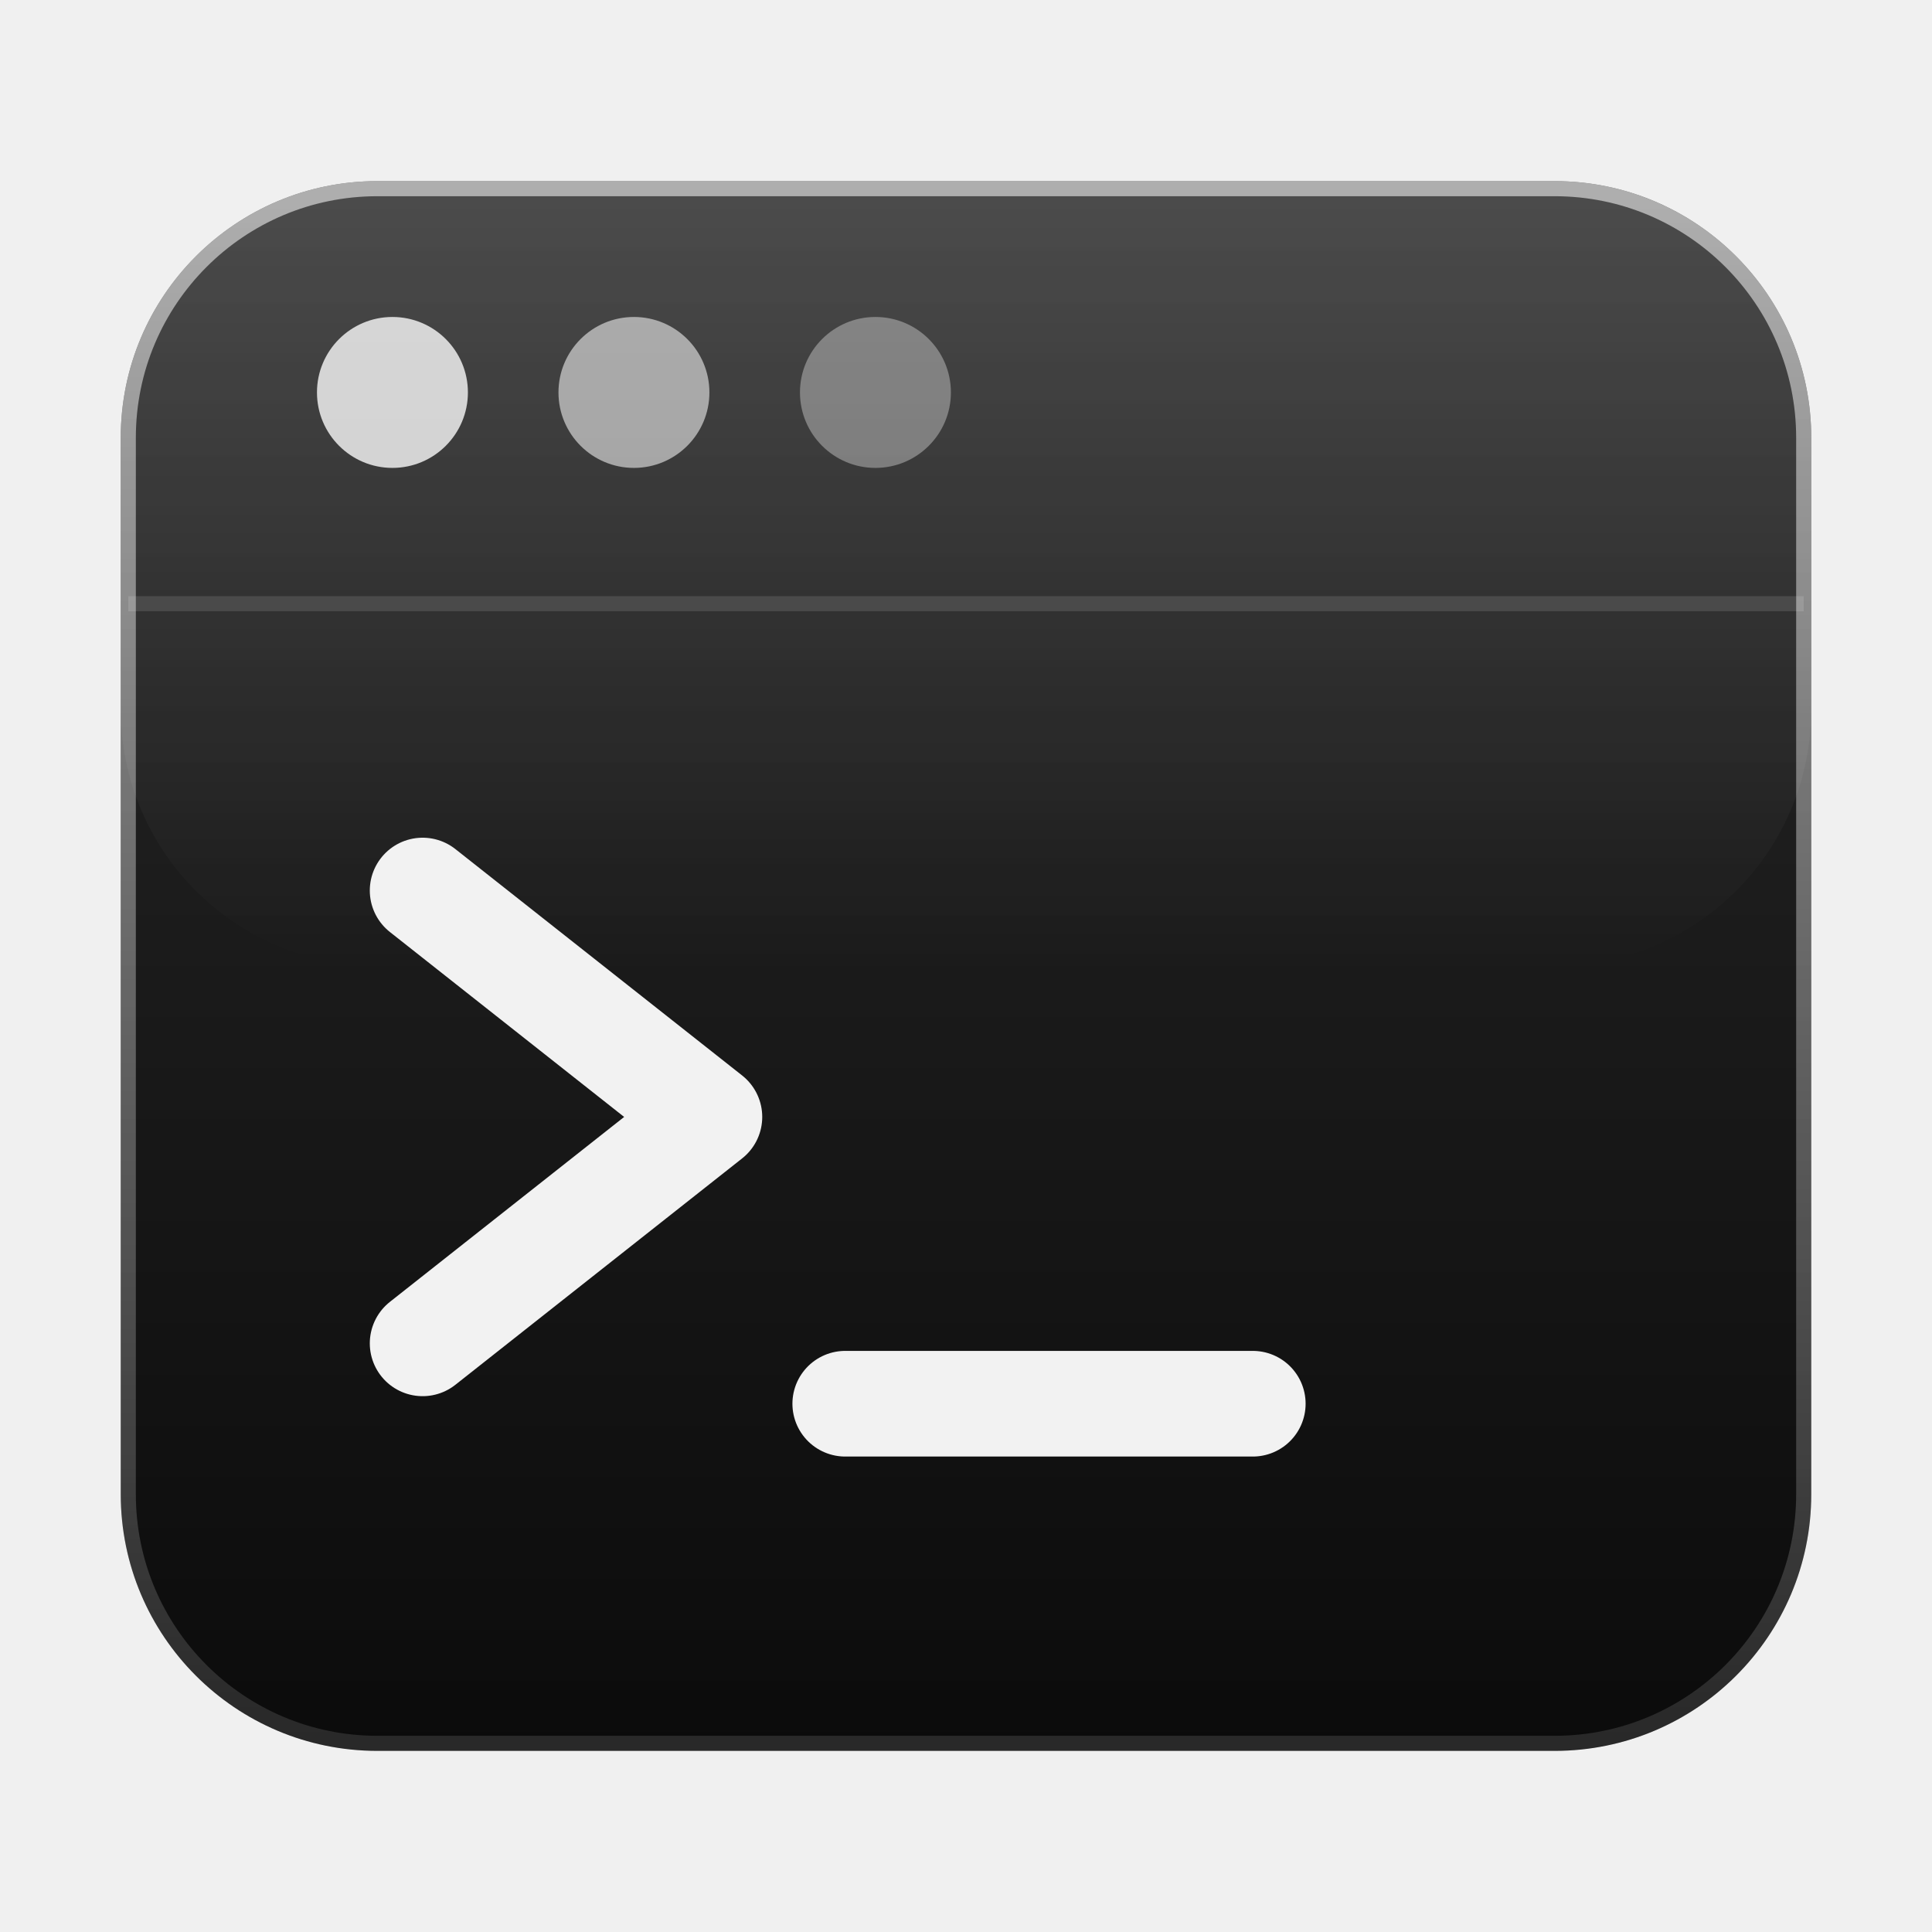
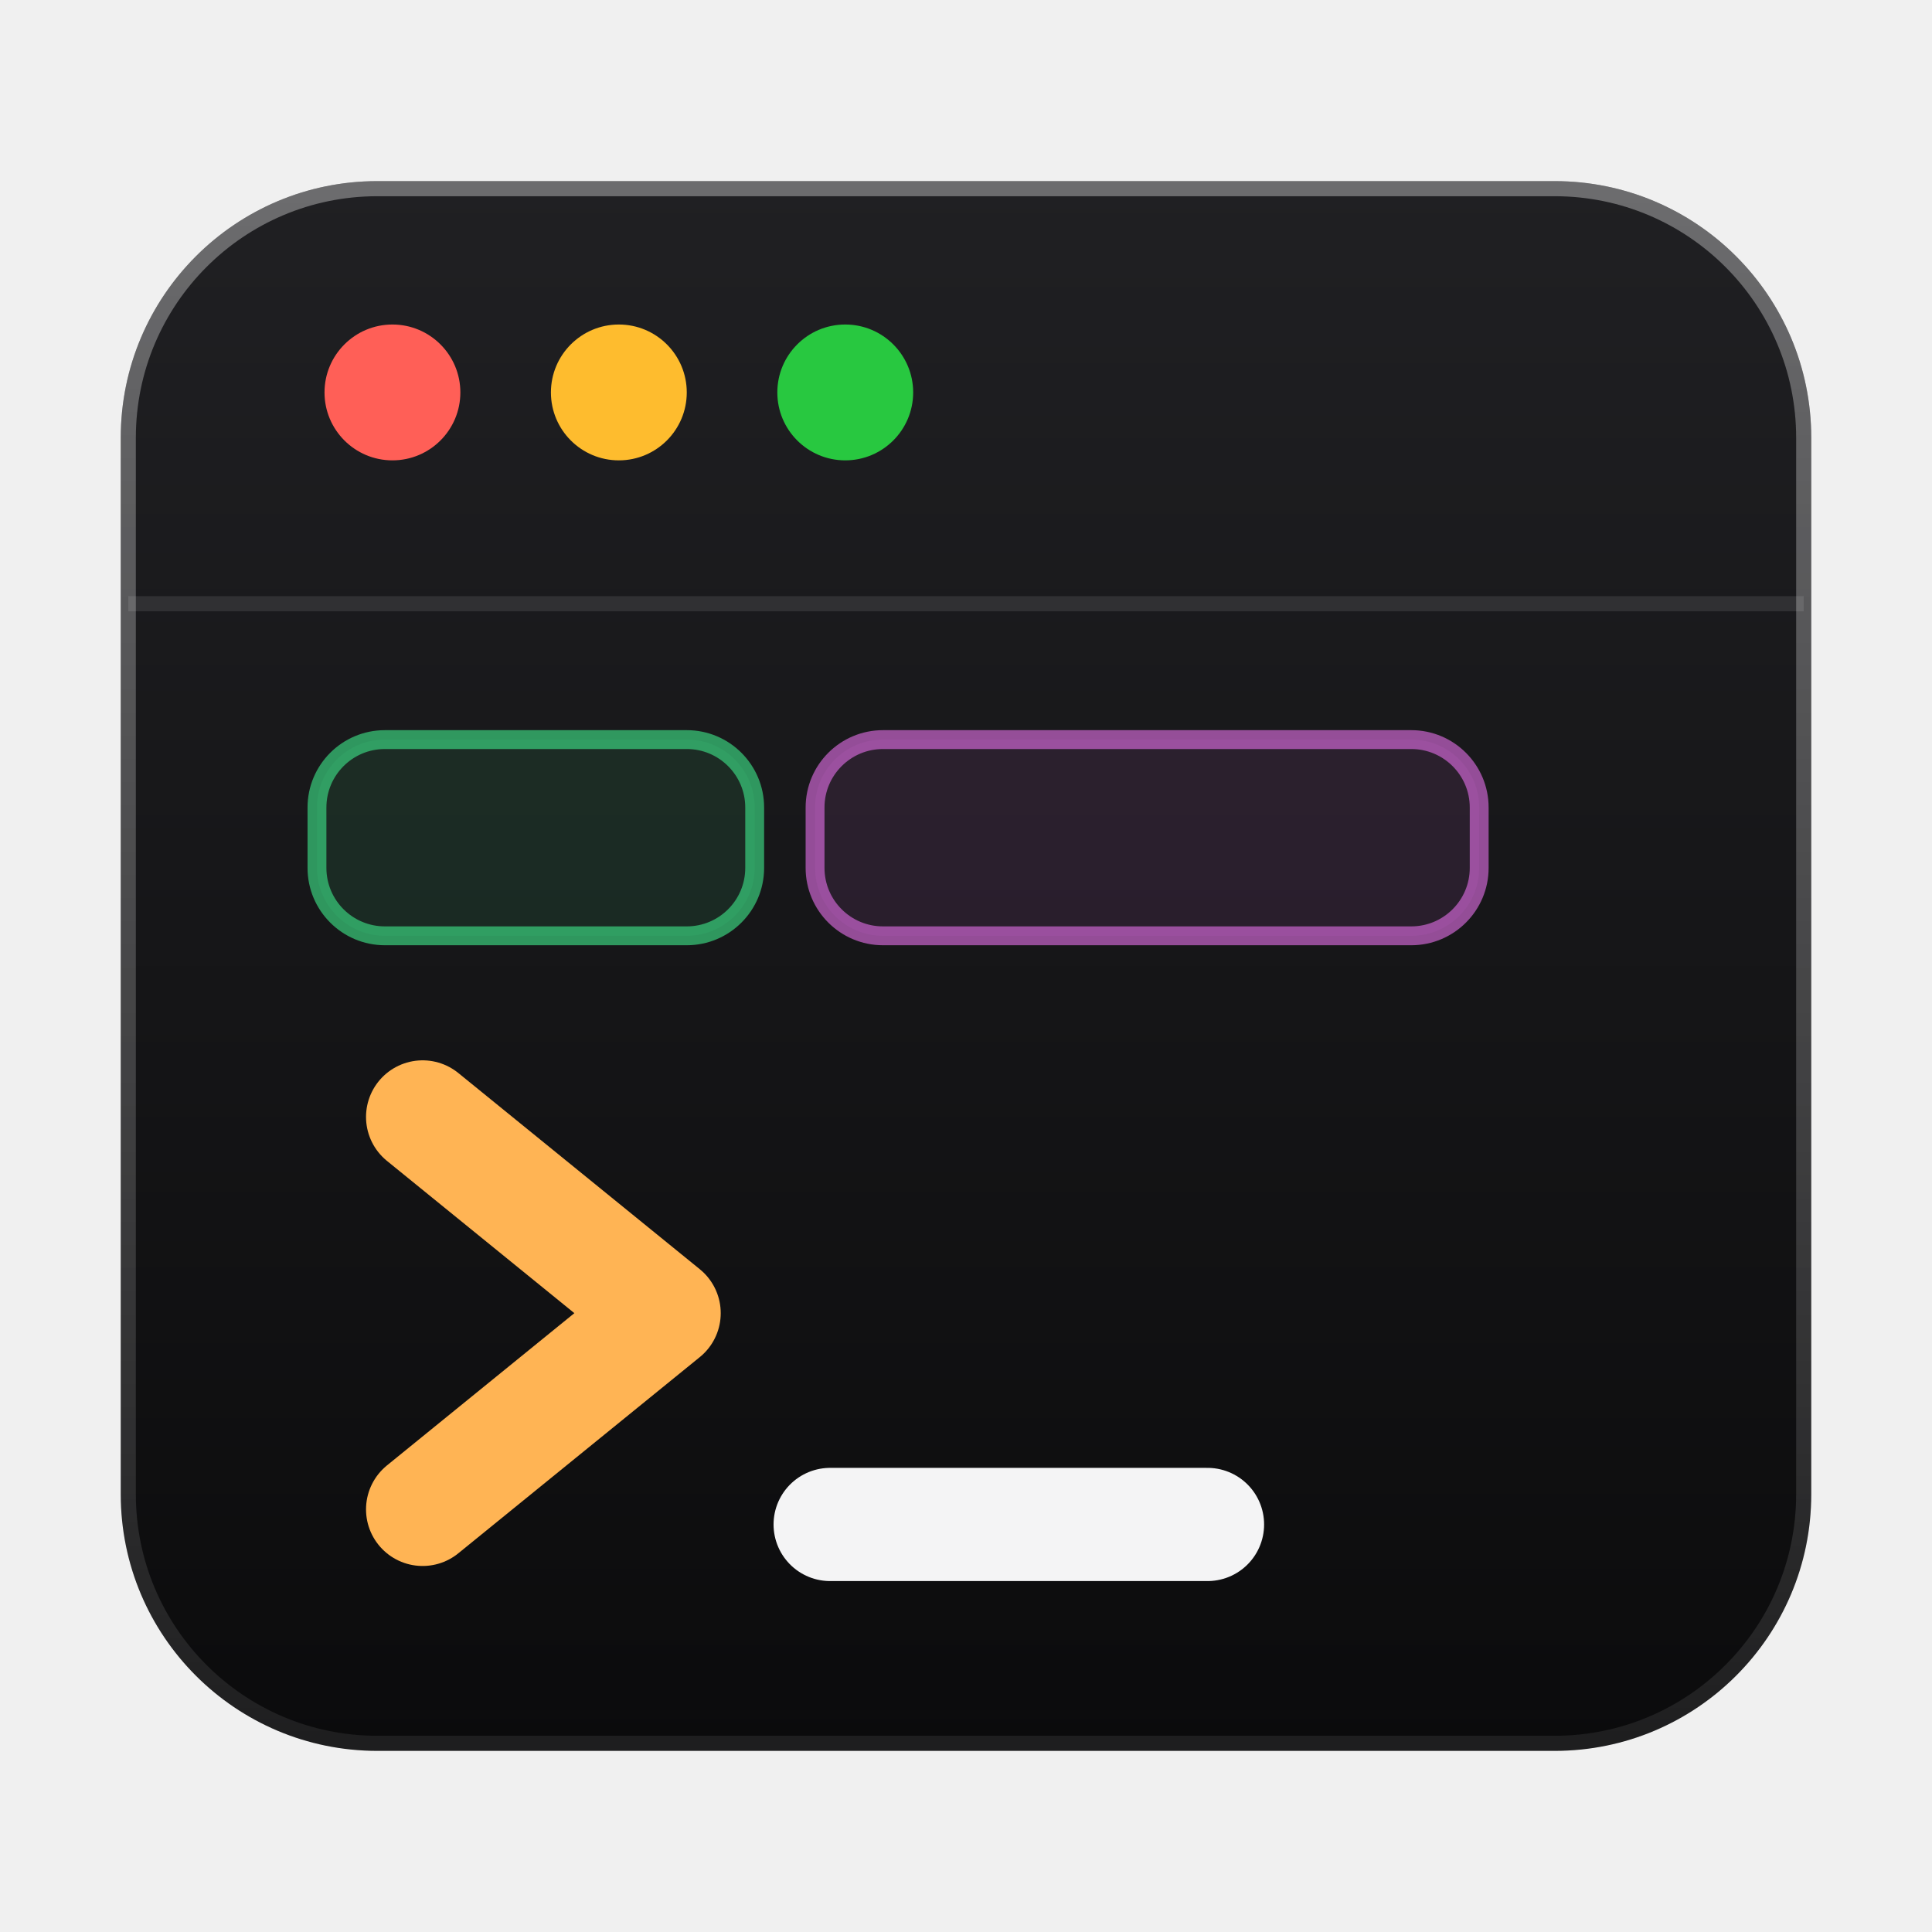
<svg xmlns="http://www.w3.org/2000/svg" width="256" height="256" viewBox="0 0 256 256">
  <defs>
    <linearGradient id="body" x1="0" y1="0" x2="0" y2="1">
-       <stop offset="0" stop-color="#2a2a2a" />
-       <stop offset="1" stop-color="#0b0b0b" />
+       <stop offset="0" stop-color="#202023" />
+       <stop offset="1" stop-color="#0b0b0c" />
    </linearGradient>
    <linearGradient id="rim" x1="0" y1="0" x2="0" y2="1">
-       <stop offset="0" stop-color="#fff" stop-opacity="0.55" />
-       <stop offset="1" stop-color="#fff" stop-opacity="0.12" />
-     </linearGradient>
-     <linearGradient id="sheen" x1="0" y1="0" x2="0" y2="1">
-       <stop offset="0" stop-color="#fff" stop-opacity="0.16" />
-       <stop offset="1" stop-color="#fff" stop-opacity="0" />
+       <stop offset="0" stop-color="#fff" stop-opacity="0.34" />
+       <stop offset="1" stop-color="#fff" stop-opacity="0.08" />
    </linearGradient>
  </defs>
  <rect x="16" y="24" width="224" height="208" rx="34" fill="url(#body)" />
-   <rect x="16" y="24" width="224" height="104" rx="34" fill="url(#sheen)" />
  <rect x="17" y="25" width="222" height="206" rx="33" fill="none" stroke="url(#rim)" stroke-width="2" />
-   <path d="M17 80h222" stroke="#fff" stroke-opacity="0.12" stroke-width="2" />
-   <circle cx="52" cy="52" r="10" fill="#fff" fill-opacity="0.78" />
-   <circle cx="84" cy="52" r="10" fill="#fff" fill-opacity="0.55" />
-   <circle cx="116" cy="52" r="10" fill="#fff" fill-opacity="0.34" />
-   <path d="M56 118l38 30-38 30" fill="none" stroke="#f2f2f2" stroke-width="14" stroke-linecap="round" stroke-linejoin="round" />
-   <path d="M112 186h54" fill="none" stroke="#f2f2f2" stroke-width="14" stroke-linecap="round" />
+   <path d="M17 80h222" stroke="#fff" stroke-opacity="0.10" stroke-width="2" />
+   <circle cx="52" cy="52" r="9" fill="#ff5f57" />
+   <circle cx="82" cy="52" r="9" fill="#febc2e" />
+   <circle cx="112" cy="52" r="9" fill="#28c840" />
+   <rect x="42" y="98" width="58" height="26" rx="9" fill="#3ddc84" fill-opacity="0.10" stroke="#3ddc84" stroke-opacity="0.65" stroke-width="2.5" />
+   <rect x="108" y="98" width="88" height="26" rx="9" fill="#d86bdc" fill-opacity="0.10" stroke="#d86bdc" stroke-opacity="0.65" stroke-width="2.5" />
+   <path d="M56 148l32 26-32 26" fill="none" stroke="#ffb454" stroke-width="15" stroke-linecap="round" stroke-linejoin="round" />
+   <path d="M110 202h50" fill="none" stroke="#f4f4f5" stroke-width="15" stroke-linecap="round" />
</svg>
